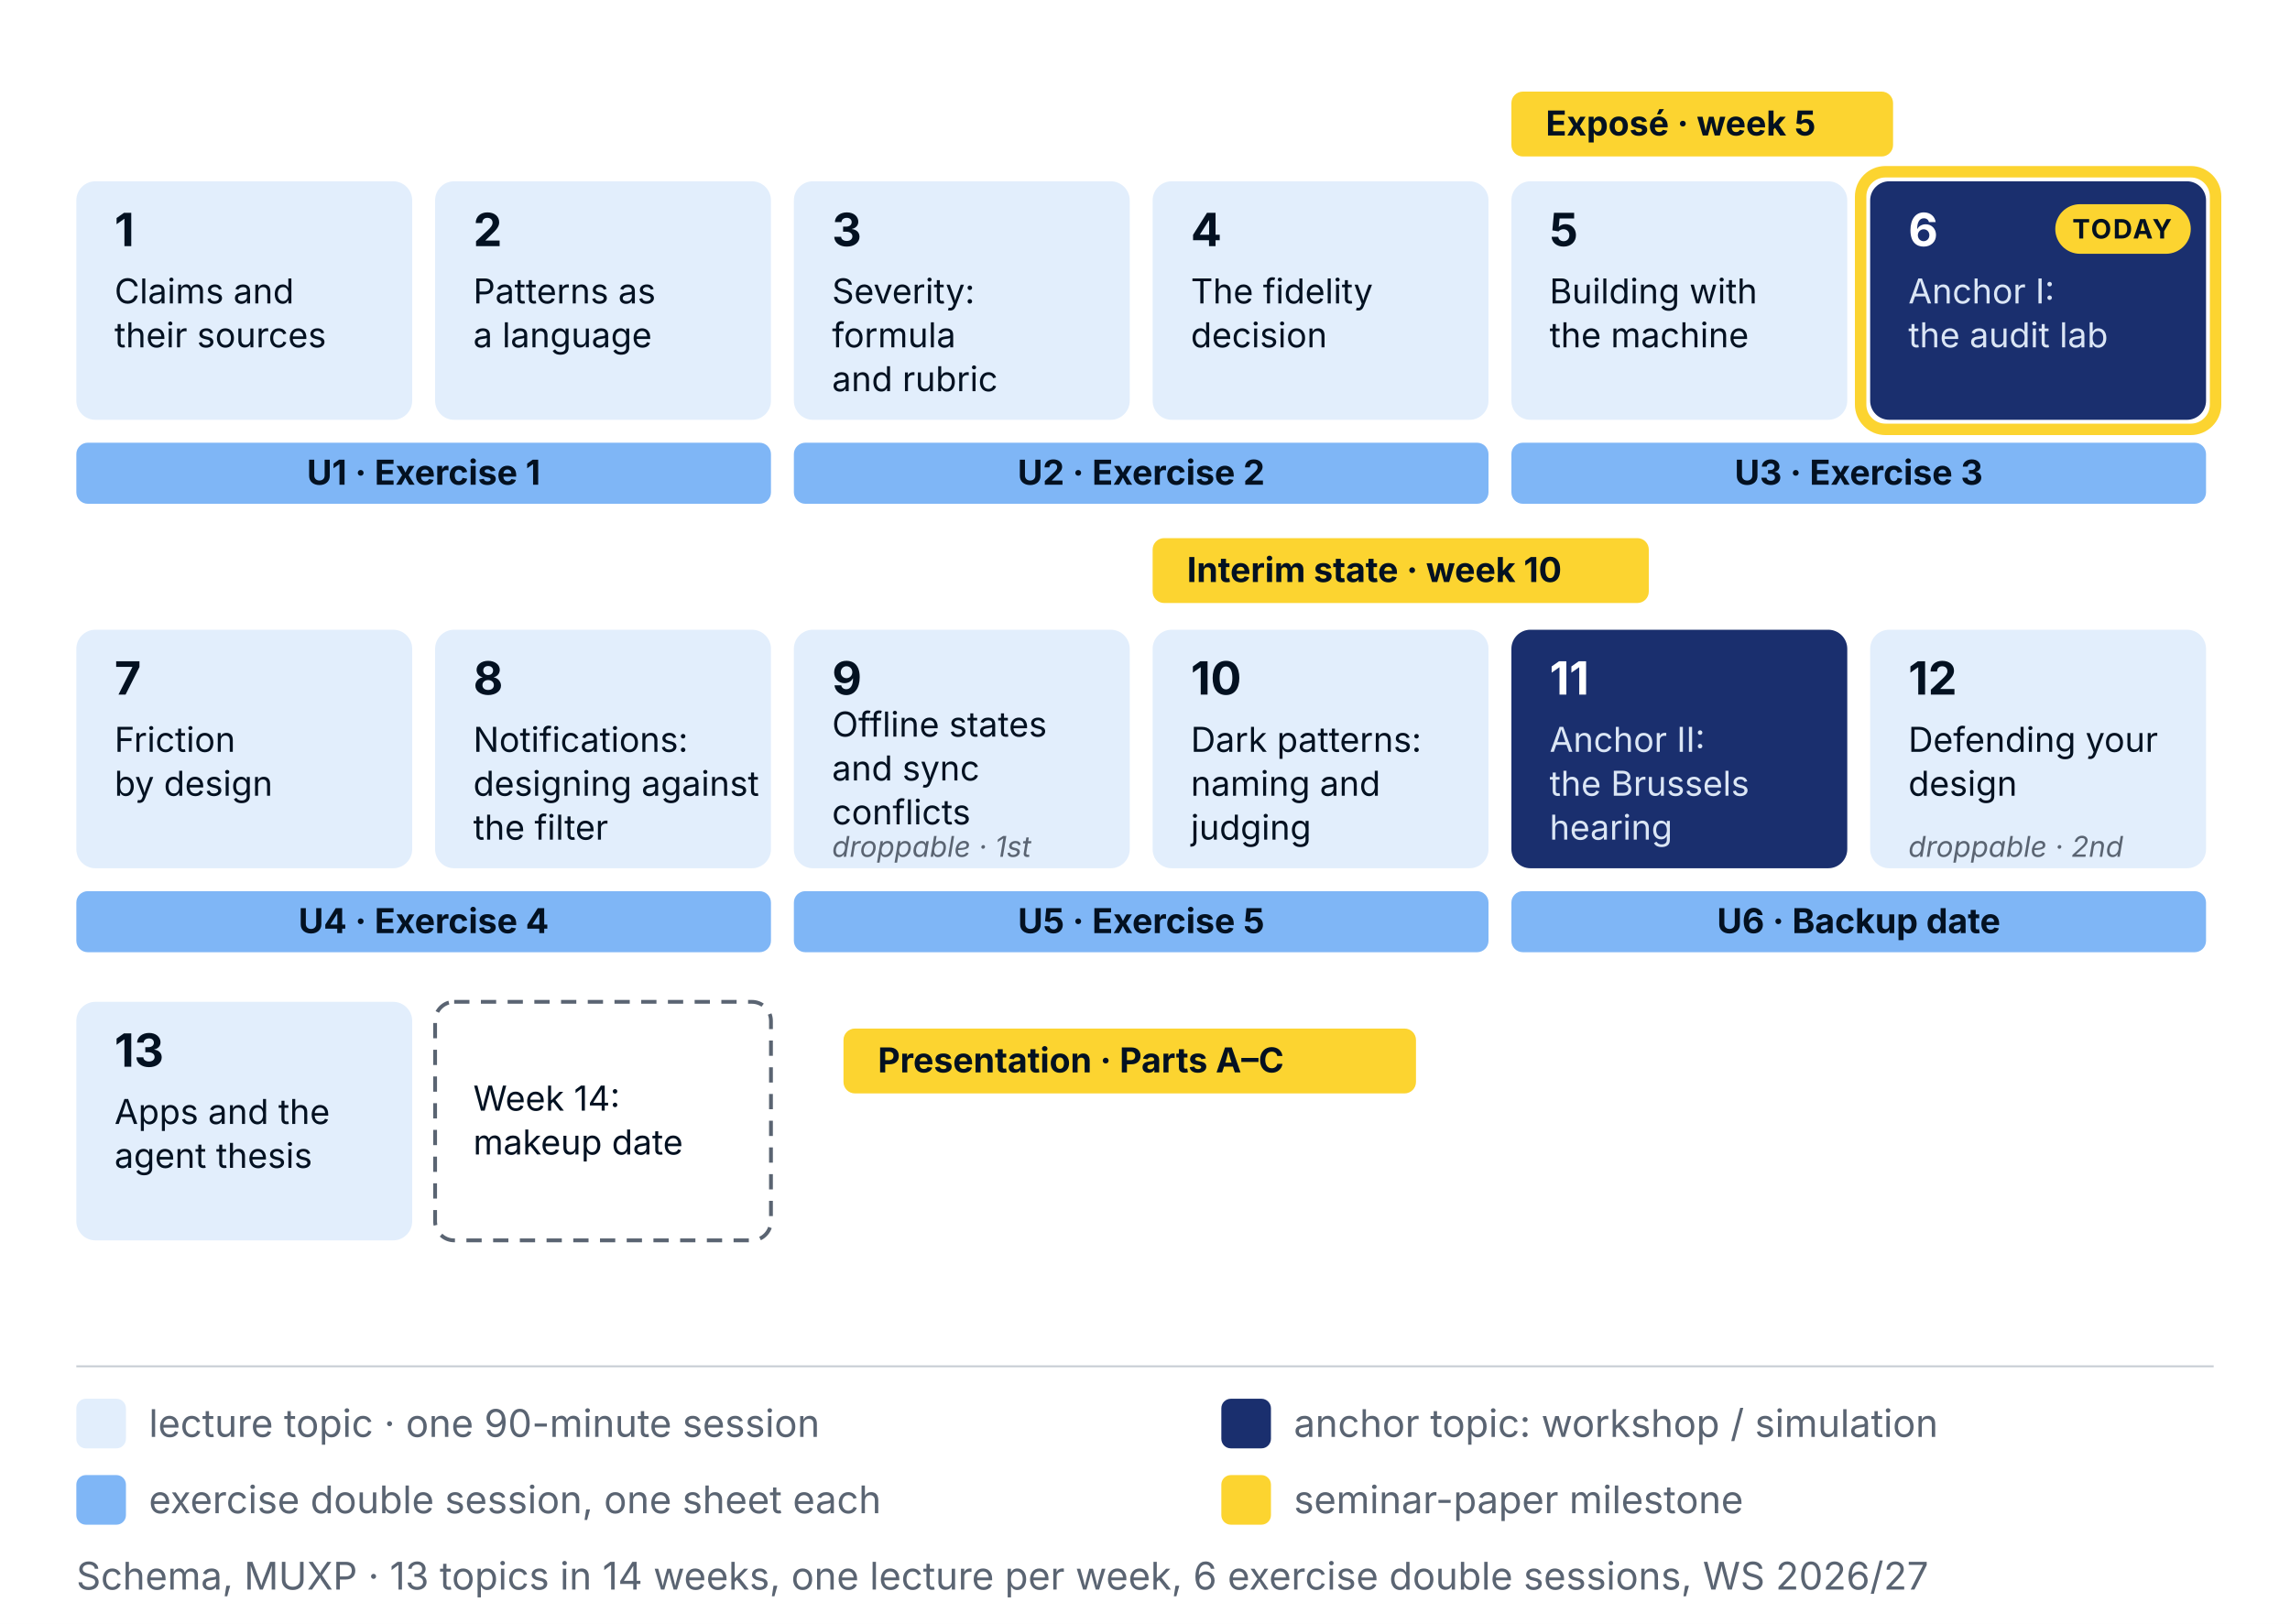
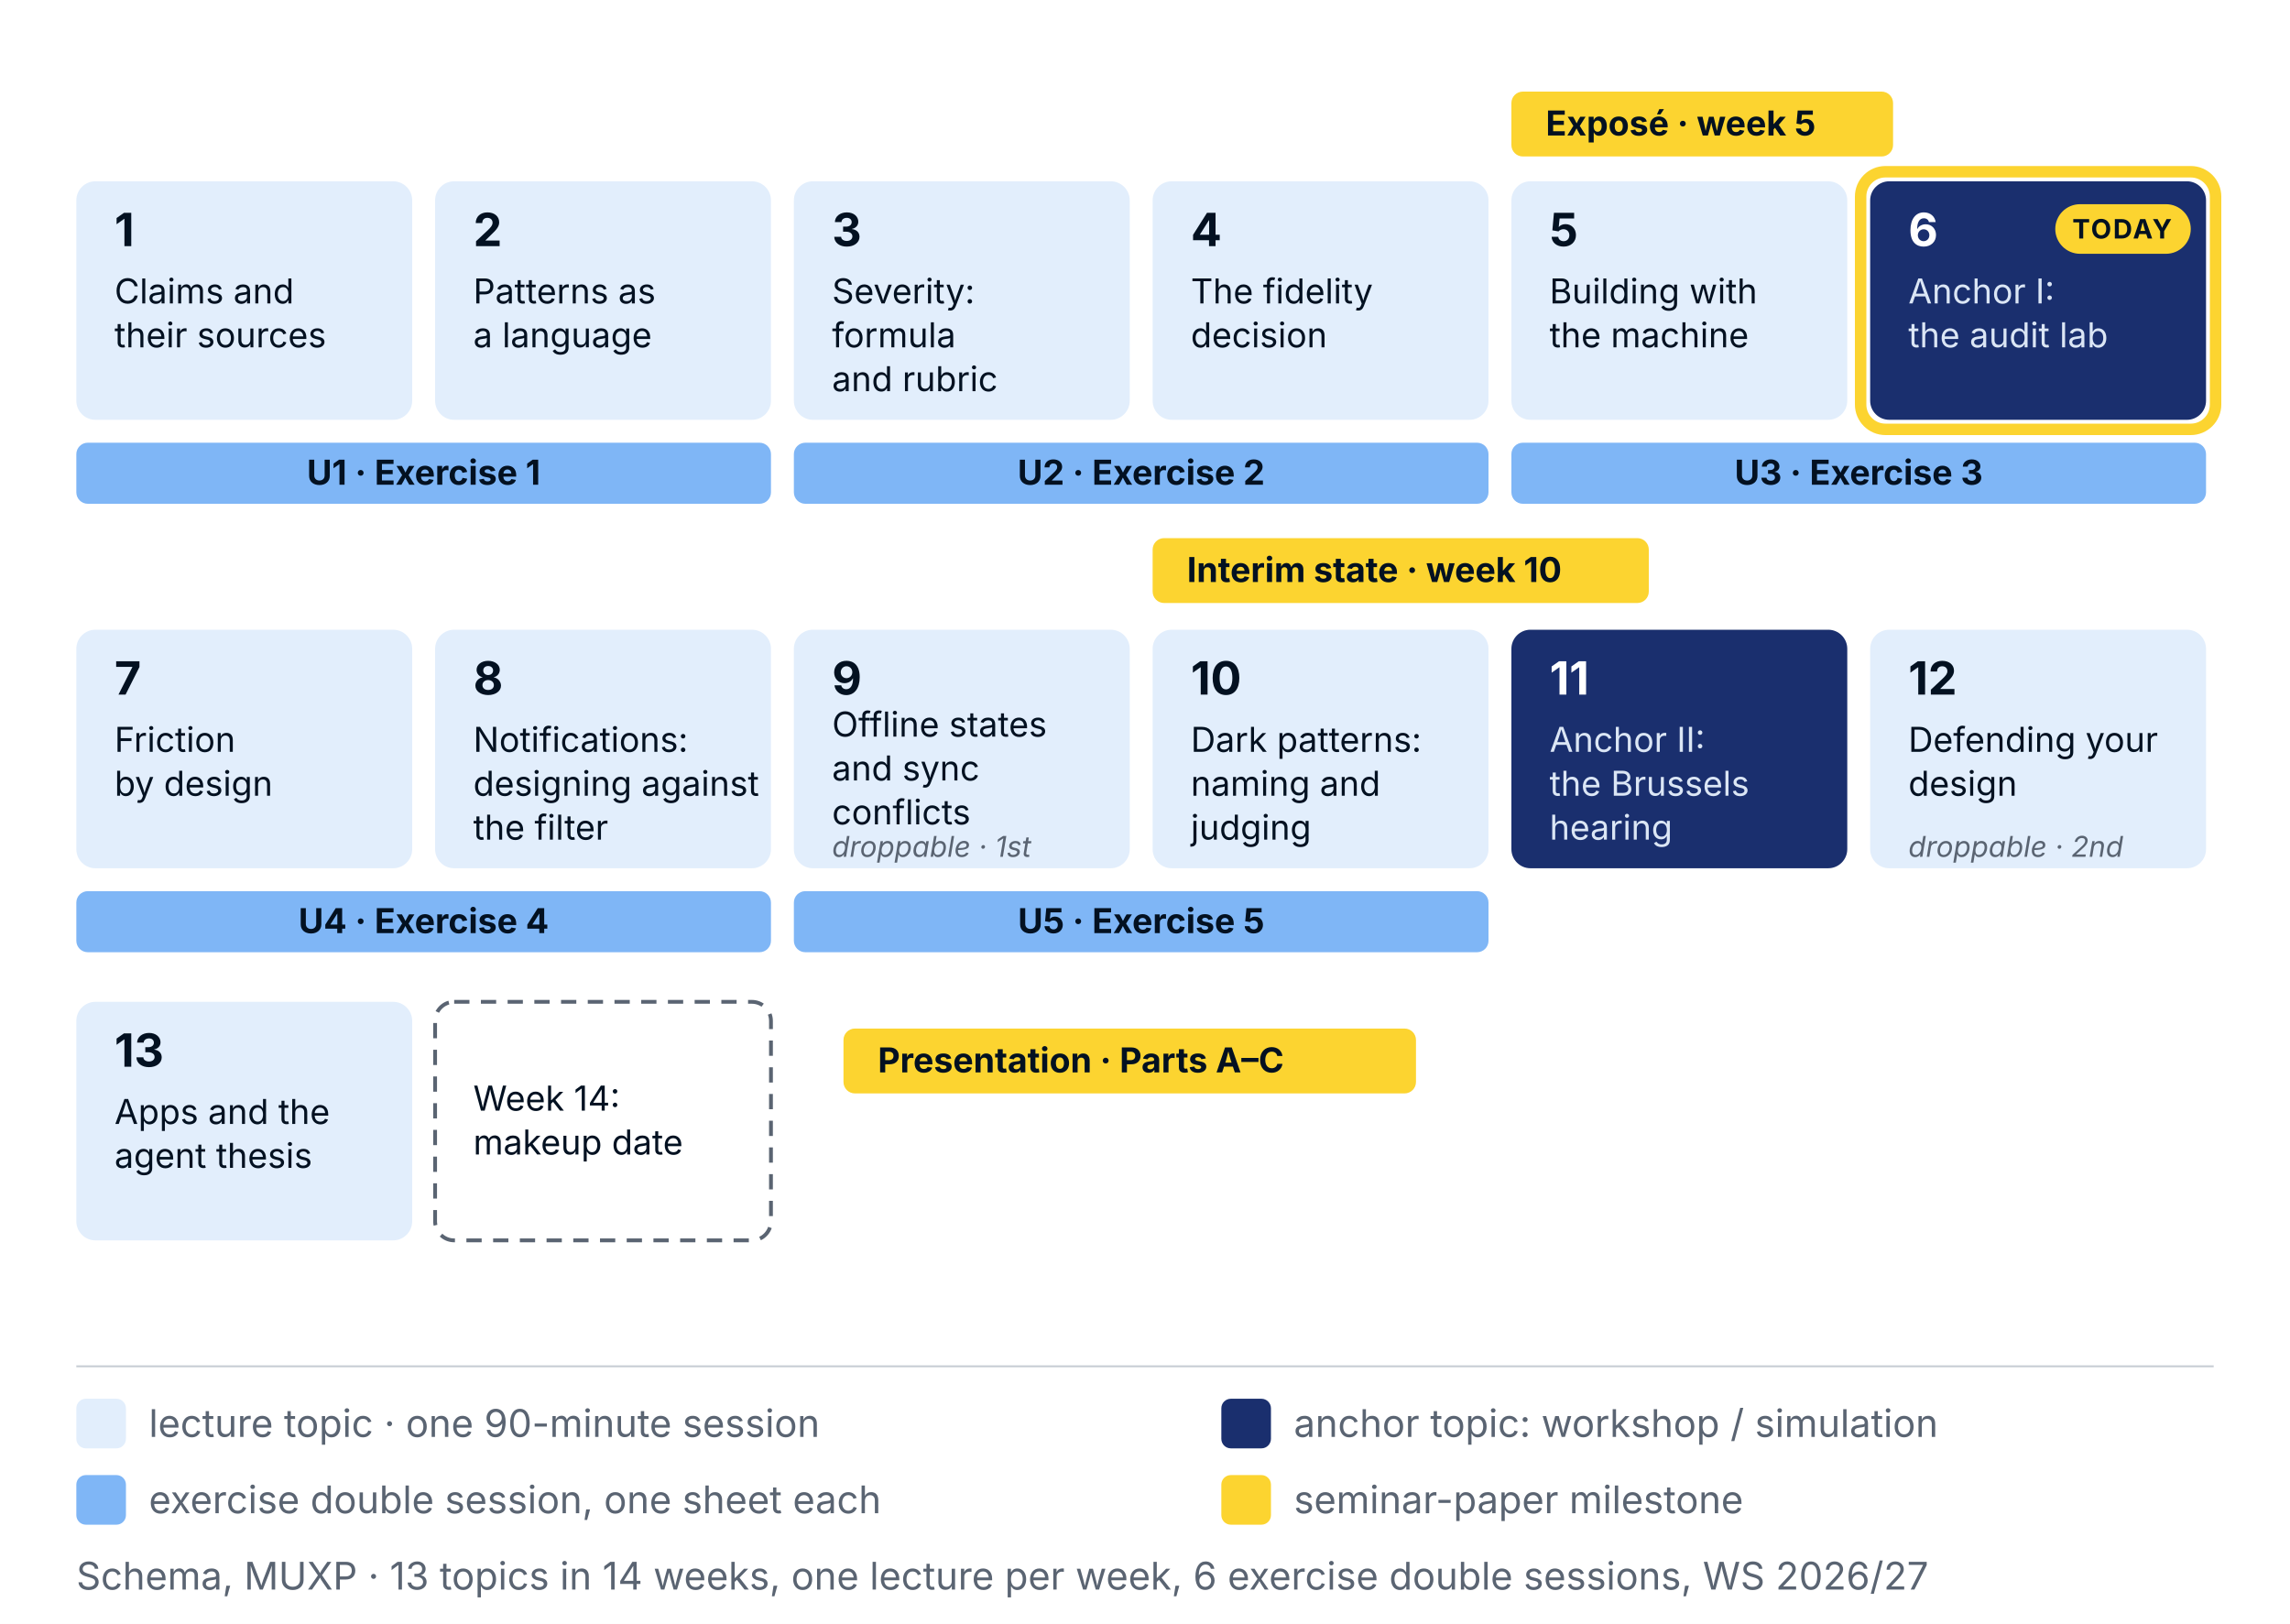
<svg xmlns="http://www.w3.org/2000/svg" viewBox="0 0 1200 851" role="img" aria-labelledby="t d">
  <style>
    text { font-family: Inter, "Neue Haas Unica", Helvetica, Arial, sans-serif; fill: #031121; }
    .num { font-size: 24px; font-weight: 700; }
    .numw { font-size: 24px; font-weight: 700; fill: #ffffff; }
    .tt { font-size: 18px; }
    .ttw { font-size: 18px; fill: #dbe6f5; }
    .utag { font-size: 18px; font-weight: 700; }
    .mtag { font-size: 18px; font-weight: 700; }
    .leg { font-size: 20px; fill: #5a6472; }
    .foot { font-size: 20px; fill: #5a6472; }
    .drop { font-size: 15px; font-style: italic; fill: #5a6472; }
    .chip { font-size: 14px; font-weight: 700; letter-spacing: .06em; fill: #031121; }
  </style>
  <rect width="1200" height="851" fill="#ffffff" />
  <rect x="40" y="95" width="176" height="125" rx="10" fill="#e2eefc" />
  <text class="num" x="60" y="129">1</text>
  <text class="tt" x="60" y="159">Claims and</text>
  <text class="tt" x="60" y="182">their sources</text>
  <rect x="228" y="95" width="176" height="125" rx="10" fill="#e2eefc" />
  <text class="num" x="248" y="129">2</text>
  <text class="tt" x="248" y="159">Patterns as</text>
  <text class="tt" x="248" y="182">a language</text>
  <rect x="416" y="95" width="176" height="125" rx="10" fill="#e2eefc" />
  <text class="num" x="436" y="129">3</text>
  <text class="tt" x="436" y="159">Severity:</text>
  <text class="tt" x="436" y="182">formula</text>
  <text class="tt" x="436" y="205">and rubric</text>
  <rect x="604" y="95" width="176" height="125" rx="10" fill="#e2eefc" />
  <text class="num" x="624" y="129">4</text>
  <text class="tt" x="624" y="159">The fidelity</text>
  <text class="tt" x="624" y="182">decision</text>
  <rect x="792" y="95" width="176" height="125" rx="10" fill="#e2eefc" />
  <text class="num" x="812" y="129">5</text>
  <text class="tt" x="812" y="159">Building with</text>
  <text class="tt" x="812" y="182">the machine</text>
  <rect x="980" y="95" width="176" height="125" rx="10" fill="#1a2f6e" />
  <text class="numw" x="1000" y="129">6</text>
  <text class="ttw" x="1000" y="159">Anchor I:</text>
  <text class="ttw" x="1000" y="182">the audit lab</text>
  <rect x="975" y="90" width="186" height="135" rx="13" fill="none" stroke="#fcd430" stroke-width="6" />
  <rect x="1077" y="107" width="71" height="26" rx="13" fill="#fcd430" />
  <text class="chip" x="1112" y="125" text-anchor="middle">TODAY</text>
  <rect x="40" y="330" width="176" height="125" rx="10" fill="#e2eefc" />
  <text class="num" x="60" y="364">7</text>
  <text class="tt" x="60" y="394">Friction</text>
  <text class="tt" x="60" y="417">by design</text>
  <rect x="228" y="330" width="176" height="125" rx="10" fill="#e2eefc" />
  <text class="num" x="248" y="364">8</text>
  <text class="tt" x="248" y="394">Notifications:</text>
  <text class="tt" x="248" y="417">designing against</text>
  <text class="tt" x="248" y="440">the filter</text>
  <rect x="416" y="330" width="176" height="125" rx="10" fill="#e2eefc" />
  <text class="num" x="436" y="364">9</text>
  <text class="tt" x="436" y="386">Offline states</text>
  <text class="tt" x="436" y="409">and sync</text>
  <text class="tt" x="436" y="432">conflicts</text>
  <text class="drop" x="436" y="449">droppable · 1st</text>
  <rect x="604" y="330" width="176" height="125" rx="10" fill="#e2eefc" />
  <text class="num" x="624" y="364">10</text>
  <text class="tt" x="624" y="394">Dark patterns:</text>
  <text class="tt" x="624" y="417">naming and</text>
  <text class="tt" x="624" y="440">judging</text>
  <rect x="792" y="330" width="176" height="125" rx="10" fill="#1a2f6e" />
  <text class="numw" x="812" y="364">11</text>
  <text class="ttw" x="812" y="394">Anchor II:</text>
  <text class="ttw" x="812" y="417">the Brussels</text>
  <text class="ttw" x="812" y="440">hearing</text>
  <rect x="980" y="330" width="176" height="125" rx="10" fill="#e2eefc" />
  <text class="num" x="1000" y="364">12</text>
  <text class="tt" x="1000" y="394">Defending your</text>
  <text class="tt" x="1000" y="417">design</text>
  <text class="drop" x="1000" y="449">droppable · 2nd</text>
  <rect x="40" y="525" width="176" height="125" rx="10" fill="#e2eefc" />
  <text class="num" x="60" y="559">13</text>
  <text class="tt" x="60" y="589">Apps and the</text>
  <text class="tt" x="60" y="612">agent thesis</text>
  <rect x="228" y="525" width="176" height="125" rx="10" fill="none" stroke="#5a6472" stroke-width="2" stroke-dasharray="8 6" />
  <text class="tt" x="248" y="582">Week 14:</text>
  <text class="tt" x="248" y="605">makeup date</text>
  <rect x="40" y="232" width="364" height="32" rx="6" fill="#7fb6f6" />
  <text class="utag" x="222" y="254" text-anchor="middle">U1 · Exercise 1</text>
  <rect x="416" y="232" width="364" height="32" rx="6" fill="#7fb6f6" />
  <text class="utag" x="598" y="254" text-anchor="middle">U2 · Exercise 2</text>
  <rect x="792" y="232" width="364" height="32" rx="6" fill="#7fb6f6" />
  <text class="utag" x="974" y="254" text-anchor="middle">U3 · Exercise 3</text>
  <rect x="40" y="467" width="364" height="32" rx="6" fill="#7fb6f6" />
  <text class="utag" x="222" y="489" text-anchor="middle">U4 · Exercise 4</text>
  <rect x="416" y="467" width="364" height="32" rx="6" fill="#7fb6f6" />
  <text class="utag" x="598" y="489" text-anchor="middle">U5 · Exercise 5</text>
-   <rect x="792" y="467" width="364" height="32" rx="6" fill="#7fb6f6" />
-   <text class="utag" x="974" y="489" text-anchor="middle">U6 · Backup date</text>
  <rect x="792" y="48" width="200" height="34" rx="6" fill="#fcd430" />
  <text class="mtag" x="810" y="71">Exposé · week 5</text>
  <rect x="604" y="282" width="260" height="34" rx="6" fill="#fcd430" />
  <text class="mtag" x="622" y="305">Interim state · week 10</text>
  <rect x="442" y="539" width="300" height="34" rx="6" fill="#fcd430" />
  <text class="mtag" x="460" y="562">Presentation · Parts A–C</text>
  <line x1="40" y1="716" x2="1160" y2="716" stroke="#c7cdd4" stroke-width="1" />
  <rect x="40" y="733" width="26" height="26" rx="5" fill="#e2eefc" />
  <text class="leg" x="78" y="753">lecture topic · one 90-minute session</text>
  <rect x="640" y="733" width="26" height="26" rx="5" fill="#1a2f6e" />
  <text class="leg" x="678" y="753">anchor topic: workshop / simulation</text>
  <rect x="40" y="773" width="26" height="26" rx="5" fill="#7fb6f6" />
  <text class="leg" x="78" y="793">exercise double session, one sheet each</text>
  <rect x="640" y="773" width="26" height="26" rx="5" fill="#fcd430" />
  <text class="leg" x="678" y="793">seminar-paper milestone</text>
  <text class="foot" x="40" y="833">Schema, MUXP · 13 topics in 14 weeks, one lecture per week, 6 exercise double sessions, WS 2026/27</text>
</svg>
